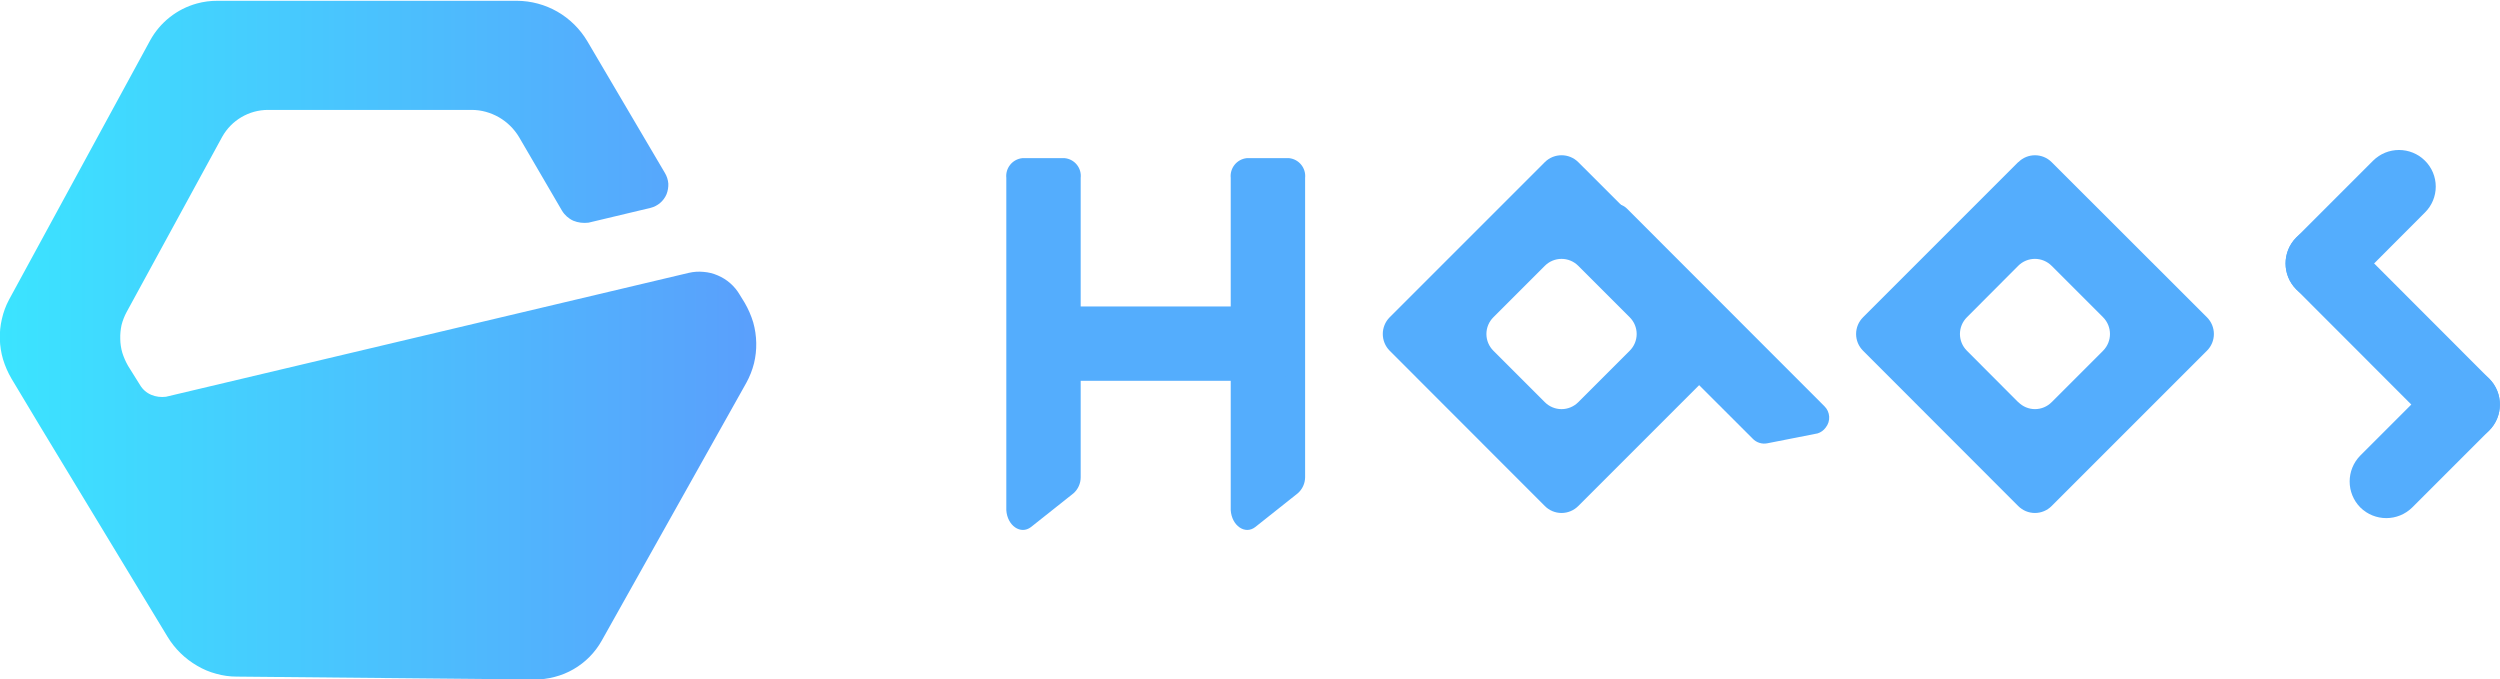
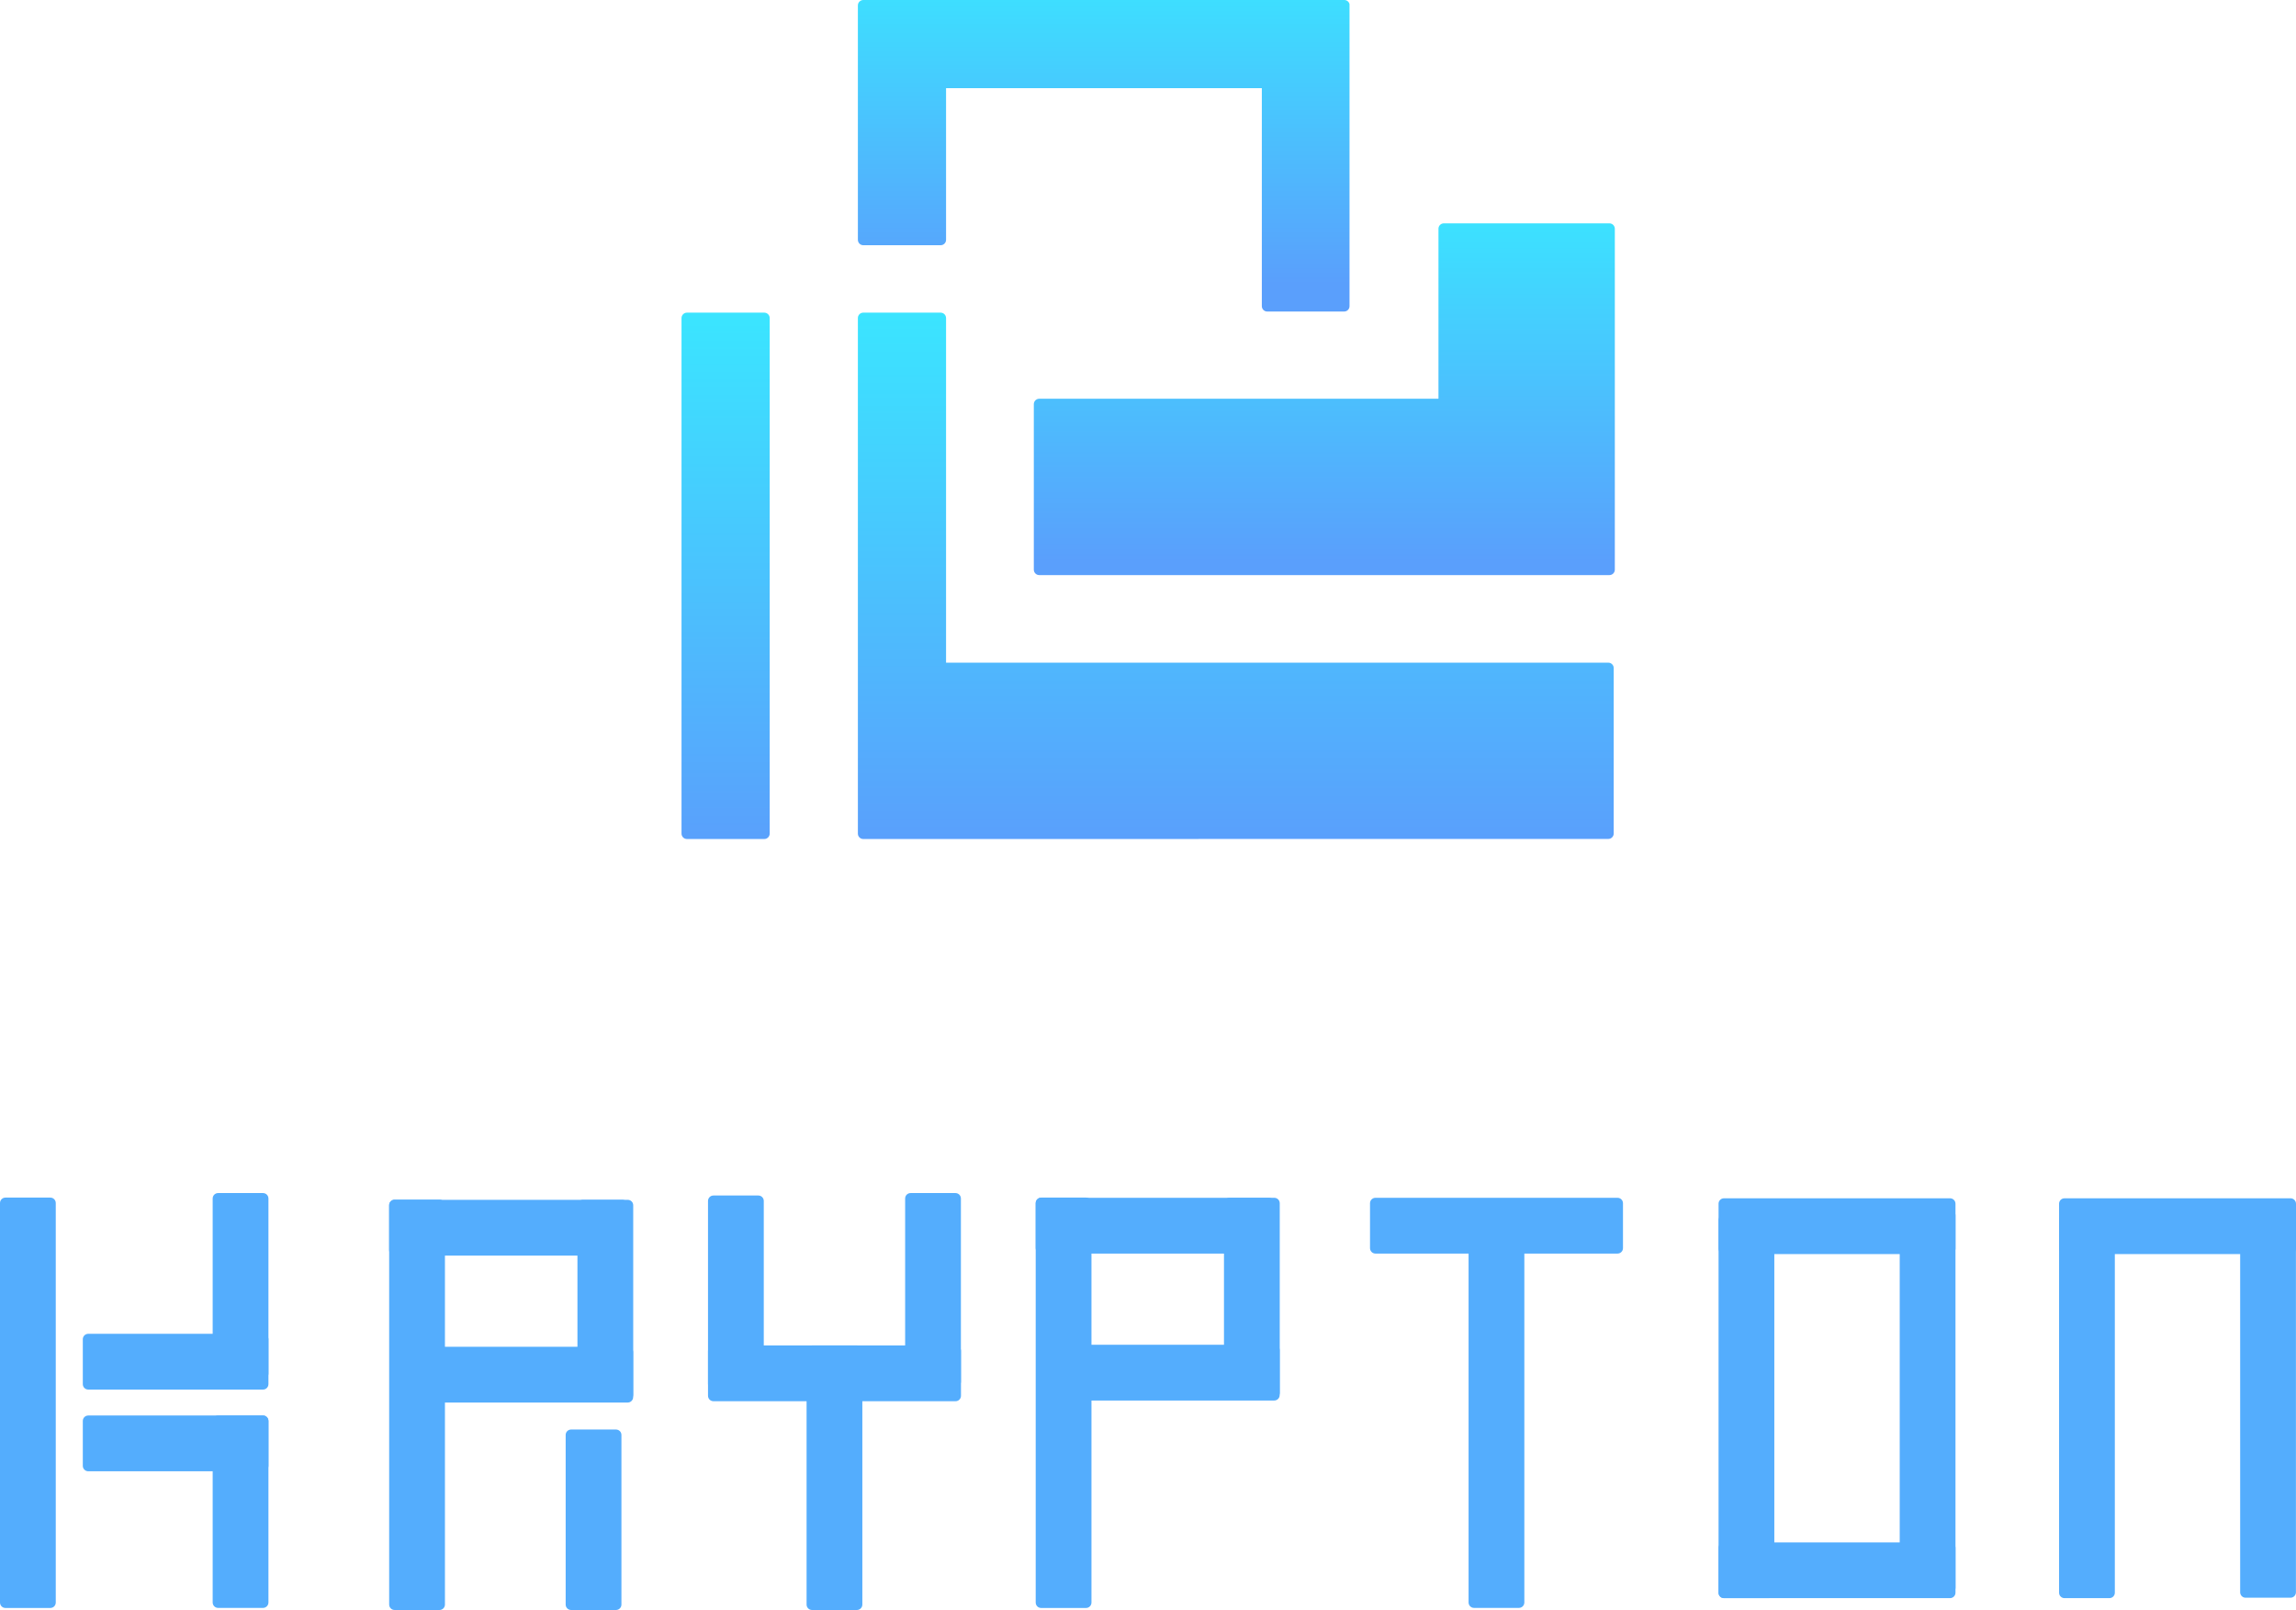
- <svg xmlns="http://www.w3.org/2000/svg" id="레이어_1" data-name="레이어 1" viewBox="0 0 156.96 42.62">
+ <svg xmlns="http://www.w3.org/2000/svg" xmlns:xlink="http://www.w3.org/1999/xlink" id="레이어_1" data-name="레이어 1" viewBox="0 0 329.38 230.95">
  <defs>
-     <style>.cls-1{fill:url(#무제_그라디언트_33);}.cls-2{fill:#54adfd;}</style>
-     <linearGradient id="무제_그라디언트_33" x1="435.34" y1="559.21" x2="482.79" y2="559.21" gradientUnits="userSpaceOnUse">
+     <style>.cls-1{fill:#54adfd;}.cls-2{fill:url(#무제_그라디언트_3);}.cls-3{fill:url(#무제_그라디언트_3-2);}.cls-4{fill:url(#무제_그라디언트_3-3);}.cls-5{fill:url(#무제_그라디언트_4);}</style>
+     <linearGradient id="무제_그라디언트_3" x1="9.57" y1="1085.1" x2="9.57" y2="1084.1" gradientTransform="matrix(70.6, 0, 0, -44.7, 592.52, 48560.55)" gradientUnits="userSpaceOnUse">
      <stop offset="0" stop-color="#3be4ff" />
      <stop offset="1" stop-color="#5a9ffc" />
    </linearGradient>
+     <linearGradient id="무제_그라디언트_3-2" x1="6.75" y1="1083.43" x2="6.75" y2="1082.43" gradientTransform="matrix(108.39, 0, 0, -75.51, 554.73, 81916.35)" xlink:href="#무제_그라디언트_3" />
+     <linearGradient id="무제_그라디언트_3-3" x1="8.33" y1="1084.64" x2="8.33" y2="1083.64" gradientTransform="matrix(83.34, 0, 0, -50.46, 604.98, 54821.54)" xlink:href="#무제_그라디언트_3" />
+     <linearGradient id="무제_그라디언트_4" x1="-43.51" y1="1078.57" x2="-43.51" y2="1077.57" gradientTransform="matrix(-12.65, 0, 0, 75.51, -446.36, -81321.44)" gradientUnits="userSpaceOnUse">
+       <stop offset="0" stop-color="#3be4ff" />
+       <stop offset="0" stop-color="#5a9ffc" />
+       <stop offset="1" stop-color="#3be4ff" />
+     </linearGradient>
  </defs>
-   <path id="패스_23" data-name="패스 23" class="cls-1" d="M443.38,560.88a4.26,4.26,0,0,1-.36-.82,3.27,3.27,0,0,1-.13-.87,3.66,3.66,0,0,1,.08-.87,3.58,3.58,0,0,1,.32-.82l6-11a3.3,3.3,0,0,1,2.88-1.69l12.78,0a3.35,3.35,0,0,1,.89.12,3.65,3.65,0,0,1,.82.34,3.54,3.54,0,0,1,1.27,1.25l2.69,4.61a1.6,1.6,0,0,0,.72.64,1.83,1.83,0,0,0,.46.12,2,2,0,0,0,.49,0l3.9-.93a1.48,1.48,0,0,0,1-.86,1.67,1.67,0,0,0,.11-.66,1.52,1.52,0,0,0-.22-.68l-4.87-8.27a5.21,5.21,0,0,0-1.88-1.85,5.17,5.17,0,0,0-2.53-.68H449a4.74,4.74,0,0,0-1.3.17,4.8,4.8,0,0,0-2.94,2.33l-8.85,16.26a4.77,4.77,0,0,0-.45,1.21,4.89,4.89,0,0,0-.13,1.27,5,5,0,0,0,.2,1.27,5.69,5.69,0,0,0,.53,1.21l1.8,3,8,13.21a5.23,5.23,0,0,0,1.86,1.82,4.62,4.62,0,0,0,1.19.5,4.67,4.67,0,0,0,1.29.18l18.67.18a4.7,4.7,0,0,0,1.29-.16,4.65,4.65,0,0,0,1.18-.48,4.73,4.73,0,0,0,1.78-1.8l9.08-16.19a5.17,5.17,0,0,0,.48-1.22,5,5,0,0,0,.14-1.28,5.09,5.09,0,0,0-.19-1.29,5.77,5.77,0,0,0-.53-1.22l-.32-.52a2.9,2.9,0,0,0-1.38-1.21,2.71,2.71,0,0,0-.89-.22,2.84,2.84,0,0,0-.92.06l-32.83,7.78a1.83,1.83,0,0,1-.47,0,1.66,1.66,0,0,1-.45-.12,1.48,1.48,0,0,1-.71-.62Z" transform="translate(-435.34 -537.91)" />
-   <g id="그룹_20" data-name="그룹 20">
-     <path id="패스_42" data-name="패스 42" class="cls-2" d="M500.07,571l2.67-2.12a1.34,1.34,0,0,0,.45-1V549.08a1.12,1.12,0,0,0-1-1.24h-2.67a1.13,1.13,0,0,0-1,1.24v20.86C498.58,570.91,499.42,571.5,500.07,571Z" transform="translate(-435.34 -537.91)" />
-     <path id="패스_43" data-name="패스 43" class="cls-2" d="M514.15,571l2.67-2.12a1.35,1.35,0,0,0,.46-1V549.08a1.13,1.13,0,0,0-1-1.24h-2.67a1.13,1.13,0,0,0-1,1.24v20.86C512.67,570.91,513.51,571.5,514.15,571Z" transform="translate(-435.34 -537.91)" />
-     <path id="패스_44" data-name="패스 44" class="cls-2" d="M549.46,565.12l-3.15.62a1,1,0,0,1-.94-.3l-11.13-11.12a1,1,0,0,1-.06-1.42h0l1.89-1.89a1,1,0,0,1,1.42,0l12.38,12.39a1,1,0,0,1,.09,1.36A1,1,0,0,1,549.46,565.12Z" transform="translate(-435.34 -537.91)" />
-     <path id="패스_45" data-name="패스 45" class="cls-2" d="M499.44,558.69l1.55,2.67a.91.91,0,0,0,.77.46H515.5a1,1,0,0,0,.91-1v-2.67a.94.94,0,0,0-.91-1H500.2a1,1,0,0,0-.91,1A.93.93,0,0,0,499.44,558.69Z" transform="translate(-435.34 -537.91)" />
-     <path id="패스_46" data-name="패스 46" class="cls-2" d="M562.05,548.09l-9.74,9.74a1.48,1.48,0,0,0,0,2.1h0l9.74,9.75a1.48,1.48,0,0,0,2.1,0h0l9.75-9.75a1.48,1.48,0,0,0,0-2.1h0l-9.75-9.74a1.48,1.48,0,0,0-2.09,0Zm0,15.07-3.22-3.23a1.48,1.48,0,0,1,0-2.1h0l3.22-3.23a1.48,1.48,0,0,1,2.1,0h0l3.23,3.23a1.49,1.49,0,0,1,0,2.1h0l-3.23,3.23a1.47,1.47,0,0,1-2.09,0Z" transform="translate(-435.34 -537.91)" />
-     <path id="패스_47" data-name="패스 47" class="cls-2" d="M532.33,548.09l-9.74,9.74a1.49,1.49,0,0,0,0,2.1h0l9.74,9.75a1.48,1.48,0,0,0,2.1,0h0l9.75-9.75a1.48,1.48,0,0,0,0-2.1h0l-9.75-9.74a1.49,1.49,0,0,0-2.1,0Zm0,15.07-3.23-3.23a1.48,1.48,0,0,1,0-2.1h0l3.23-3.23a1.48,1.48,0,0,1,2.1,0h0l3.23,3.23a1.48,1.48,0,0,1,0,2.1h0l-3.23,3.23a1.48,1.48,0,0,1-2.1,0Z" transform="translate(-435.34 -537.91)" />
-     <path id="사각형_13" data-name="사각형 13" class="cls-2" d="M587.59,548h0a2.29,2.29,0,0,1,0,3.25l-4.82,4.83a2.31,2.31,0,0,1-3.26,0h0a2.31,2.31,0,0,1,0-3.26l4.82-4.82A2.31,2.31,0,0,1,587.59,548Z" transform="translate(-435.34 -537.91)" />
-     <path id="사각형_14" data-name="사각형 14" class="cls-2" d="M591.62,561.68h0a2.31,2.31,0,0,1,0,3.26l-4.83,4.83a2.32,2.32,0,0,1-3.26,0h0a2.32,2.32,0,0,1,0-3.26l4.83-4.83A2.31,2.31,0,0,1,591.62,561.68Z" transform="translate(-435.34 -537.91)" />
-     <path id="사각형_15" data-name="사각형 15" class="cls-2" d="M591.62,564.94h0a2.31,2.31,0,0,1-3.26,0l-8.85-8.86a2.31,2.31,0,0,1,0-3.26h0a2.31,2.31,0,0,1,3.26,0l8.85,8.86A2.31,2.31,0,0,1,591.62,564.94Z" transform="translate(-435.34 -537.91)" />
+   <g id="그룹_53" data-name="그룹 53">
+     <rect id="사각형_118" data-name="사각형 118" class="cls-1" y="171.8" width="8" height="58.87" rx="0.78" />
+     <rect id="사각형_119" data-name="사각형 119" class="cls-1" x="30.51" y="203.06" width="8" height="27.6" rx="0.78" />
+     <rect id="사각형_120" data-name="사각형 120" class="cls-1" x="30.51" y="171.15" width="8" height="26.69" rx="0.78" />
+     <rect id="사각형_121" data-name="사각형 121" class="cls-1" x="55.83" y="172.09" width="8" height="58.87" rx="0.78" />
+     <rect id="사각형_122" data-name="사각형 122" class="cls-1" x="210.68" y="173.56" width="8" height="57.1" rx="0.78" />
+     <rect id="사각형_123" data-name="사각형 123" class="cls-1" x="196.54" y="171.83" width="36.29" height="8" rx="0.78" />
+     <rect id="사각형_124" data-name="사각형 124" class="cls-1" x="246.54" y="171.9" width="33.99" height="8" rx="0.78" />
+     <rect id="사각형_125" data-name="사각형 125" class="cls-1" x="272.53" y="173.56" width="8" height="55" rx="0.78" />
+     <rect id="사각형_126" data-name="사각형 126" class="cls-1" x="246.54" y="221.26" width="33.99" height="8" rx="0.78" />
+     <rect id="사각형_127" data-name="사각형 127" class="cls-1" x="246.54" y="174.26" width="8" height="55" rx="0.78" />
+     <rect id="사각형_128" data-name="사각형 128" class="cls-1" x="295.39" y="171.9" width="33.99" height="8" rx="0.78" />
+     <rect id="사각형_129" data-name="사각형 129" class="cls-1" x="321.37" y="174.2" width="8" height="55" rx="0.78" />
+     <rect id="사각형_130" data-name="사각형 130" class="cls-1" x="295.39" y="174.26" width="8" height="55" rx="0.78" />
+     <rect id="사각형_131" data-name="사각형 131" class="cls-1" x="115.71" y="193.01" width="8" height="37.95" rx="0.78" />
+     <rect id="사각형_132" data-name="사각형 132" class="cls-1" x="101.57" y="193.01" width="36.29" height="8" rx="0.78" />
+     <rect id="사각형_133" data-name="사각형 133" class="cls-1" x="101.57" y="171.5" width="8" height="27.84" rx="0.78" />
+     <rect id="사각형_134" data-name="사각형 134" class="cls-1" x="129.85" y="171.15" width="8" height="27.84" rx="0.78" />
+     <rect id="사각형_135" data-name="사각형 135" class="cls-1" x="11.88" y="191.34" width="26.63" height="8" rx="0.78" />
+     <rect id="사각형_136" data-name="사각형 136" class="cls-1" x="11.88" y="203.06" width="26.63" height="8" rx="0.78" />
+     <rect id="사각형_137" data-name="사각형 137" class="cls-1" x="55.83" y="172.12" width="34.24" height="8" rx="0.78" />
+     <rect id="사각형_138" data-name="사각형 138" class="cls-1" x="82.84" y="172.12" width="8" height="28.75" rx="0.78" />
+     <rect id="사각형_139" data-name="사각형 139" class="cls-1" x="56.59" y="193.2" width="34.24" height="8" rx="0.78" />
+     <rect id="사각형_140" data-name="사각형 140" class="cls-1" x="148.58" y="171.8" width="8" height="58.87" rx="0.78" />
+     <rect id="사각형_141" data-name="사각형 141" class="cls-1" x="148.58" y="171.83" width="34.24" height="8" rx="0.78" />
+     <rect id="사각형_142" data-name="사각형 142" class="cls-1" x="175.59" y="171.83" width="8" height="28.75" rx="0.78" />
+     <rect id="사각형_143" data-name="사각형 143" class="cls-1" x="149.34" y="192.91" width="34.24" height="8" rx="0.78" />
+     <rect id="사각형_144" data-name="사각형 144" class="cls-1" x="81.15" y="205.07" width="8" height="25.89" rx="0.78" />
+   </g>
+   <g id="그룹_59" data-name="그룹 59">
+     <path id="합치기_8" data-name="합치기 8" class="cls-2" d="M1291.28,105.12a.77.77,0,0,1-.78-.77h0V73.08h-45.3V94.83a.78.78,0,0,1-.78.78h-11.09a.78.78,0,0,1-.78-.78V61.21a.78.78,0,0,1,.78-.78h69a.78.78,0,0,1,.75.58.64.64,0,0,1,0,.2v43.14a.77.77,0,0,1-.78.77h-11.09Z" transform="translate(-1109.48 -60.43)" />
+     <path id="합치기_6" data-name="합치기 6" class="cls-3" d="M1233.32,180.79a.77.77,0,0,1-.77-.78h0V106.06a.77.77,0,0,1,.77-.78h11.1a.78.78,0,0,1,.78.78v49.43h95a.78.78,0,0,1,.78.78V180a.78.78,0,0,1-.78.78Z" transform="translate(-1109.48 -60.43)" />
+     <path id="합치기_7" data-name="합치기 7" class="cls-4" d="M1316.57,142.93h-58a.78.78,0,0,1-.78-.78V118.41a.78.78,0,0,1,.78-.78h57.27V93.25a.77.77,0,0,1,.77-.78h23.75a.78.78,0,0,1,.78.78h0v48.9a.78.78,0,0,1-.78.78h-23.75Z" transform="translate(-1109.48 -60.43)" />
+     <rect id="사각형_190" data-name="사각형 190" class="cls-5" x="97.77" y="44.85" width="12.65" height="75.51" rx="0.78" />
  </g>
</svg>
